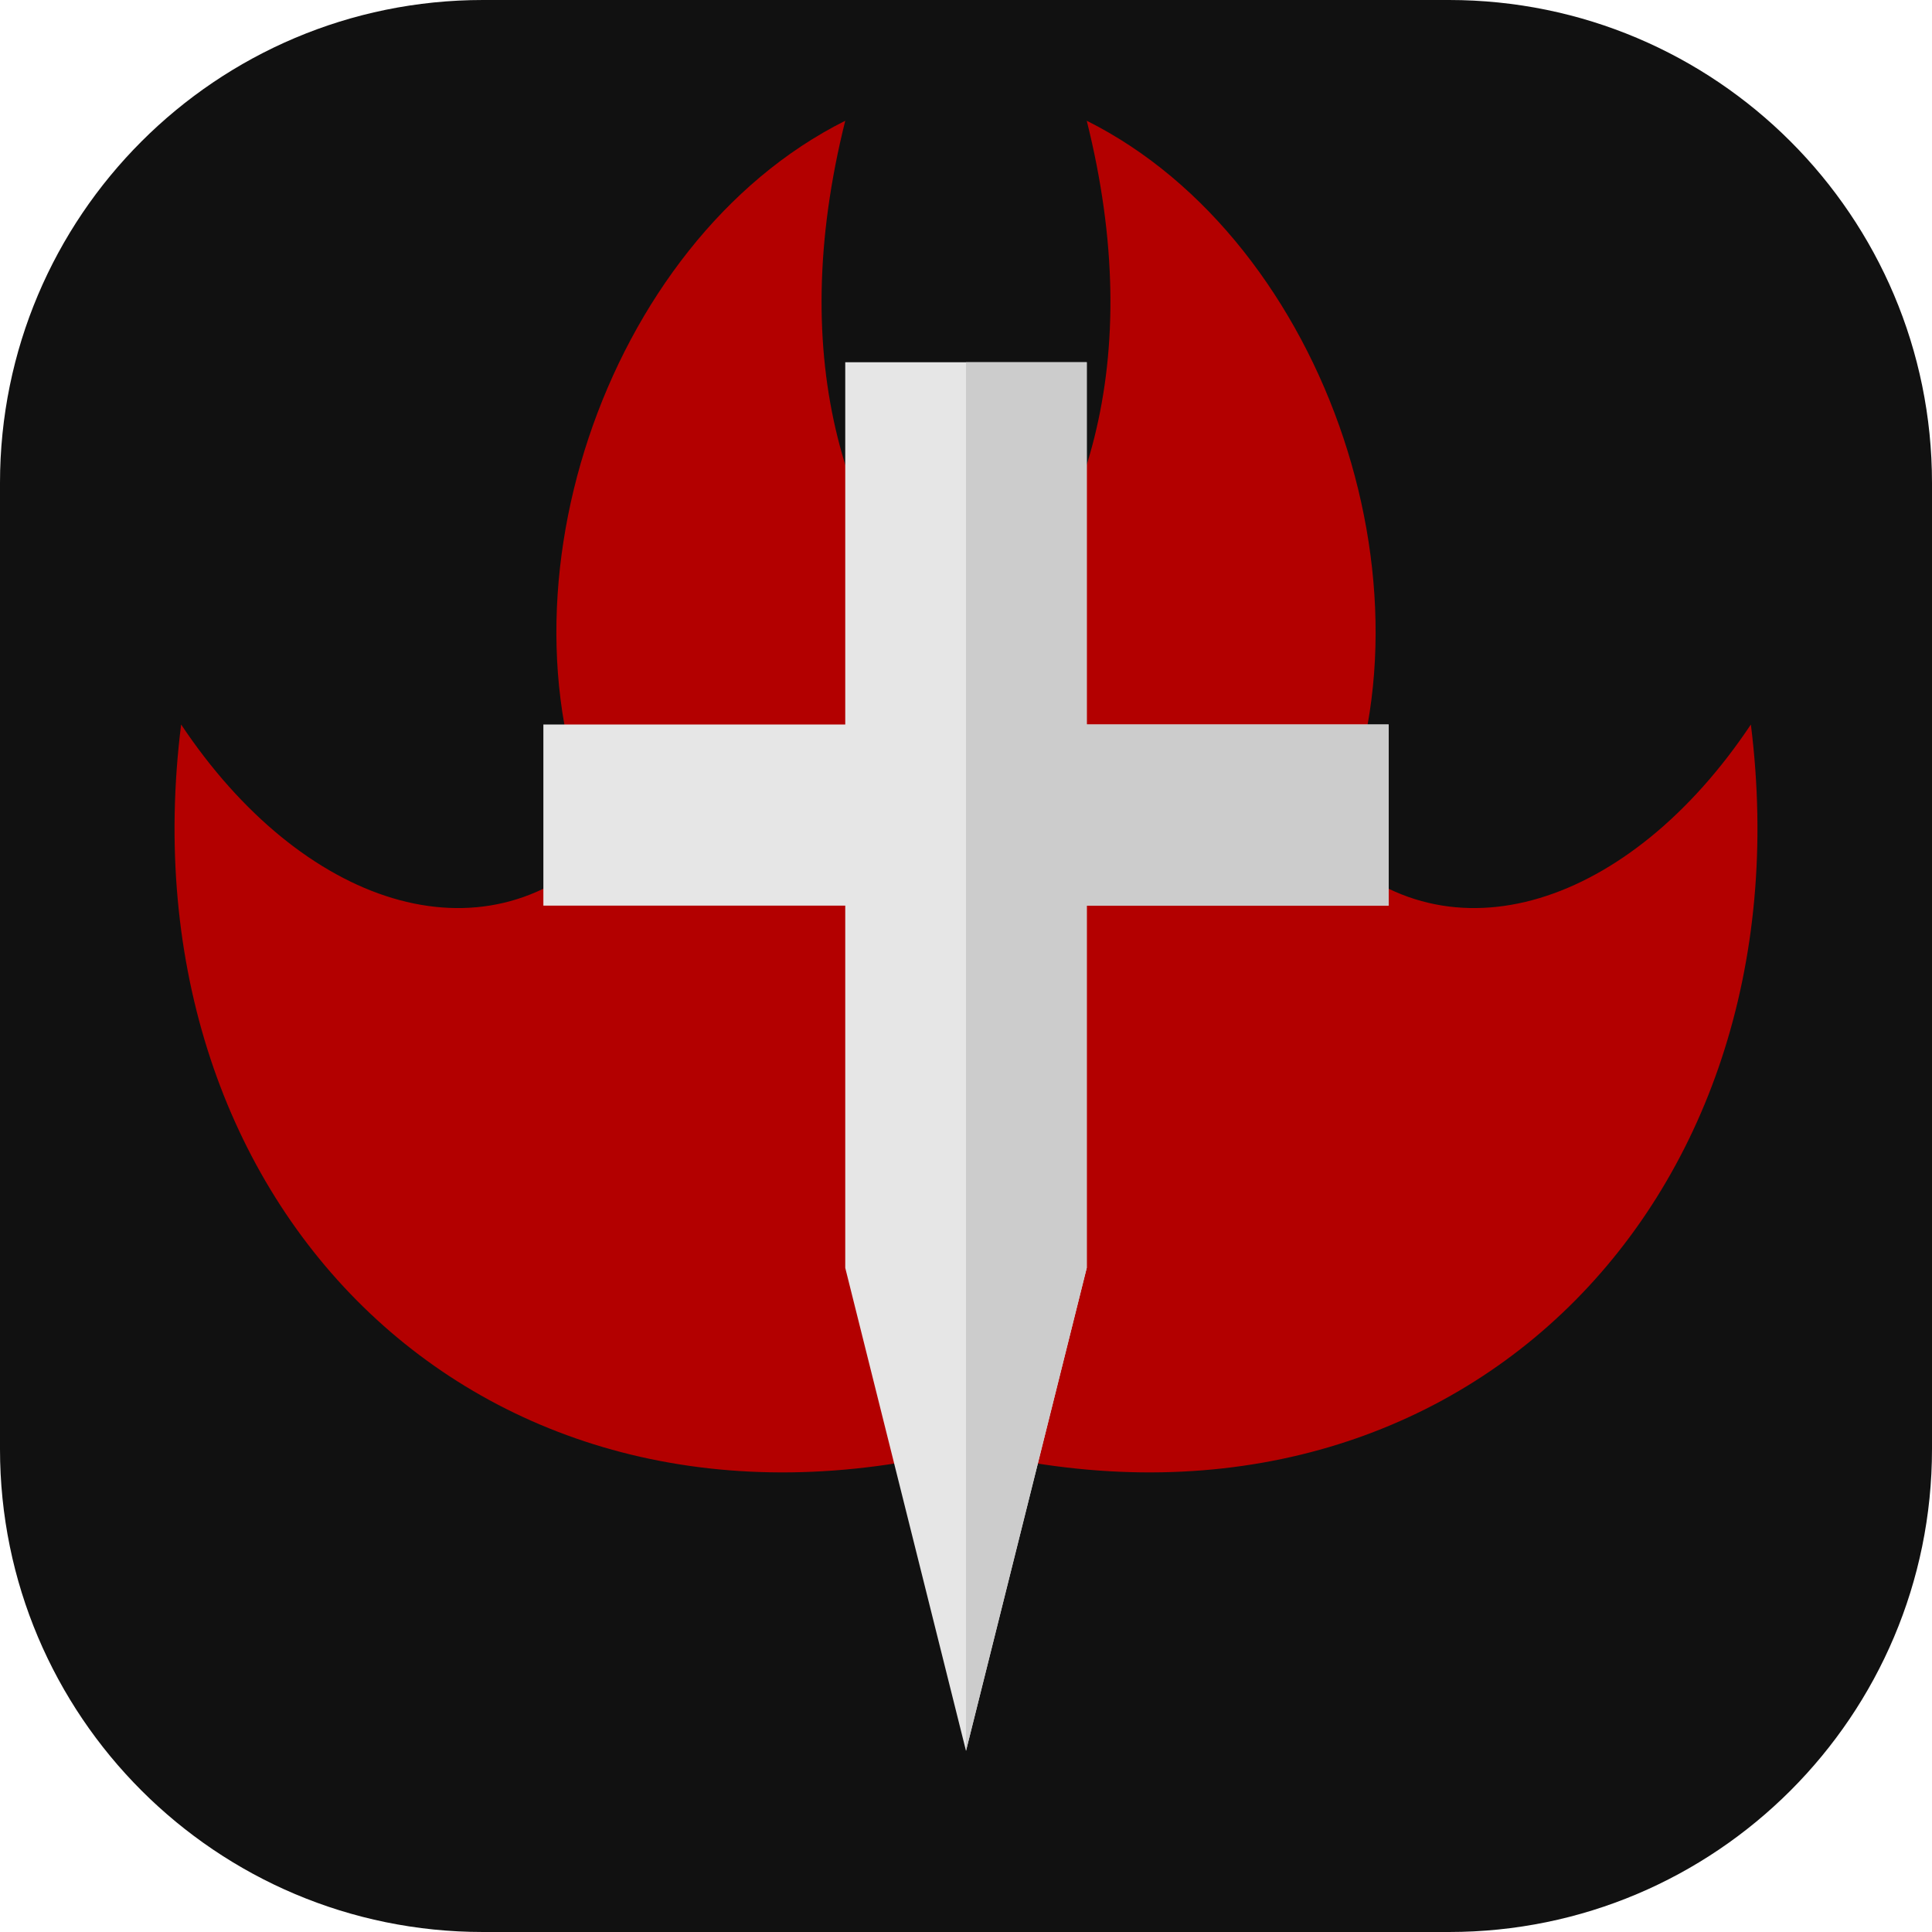
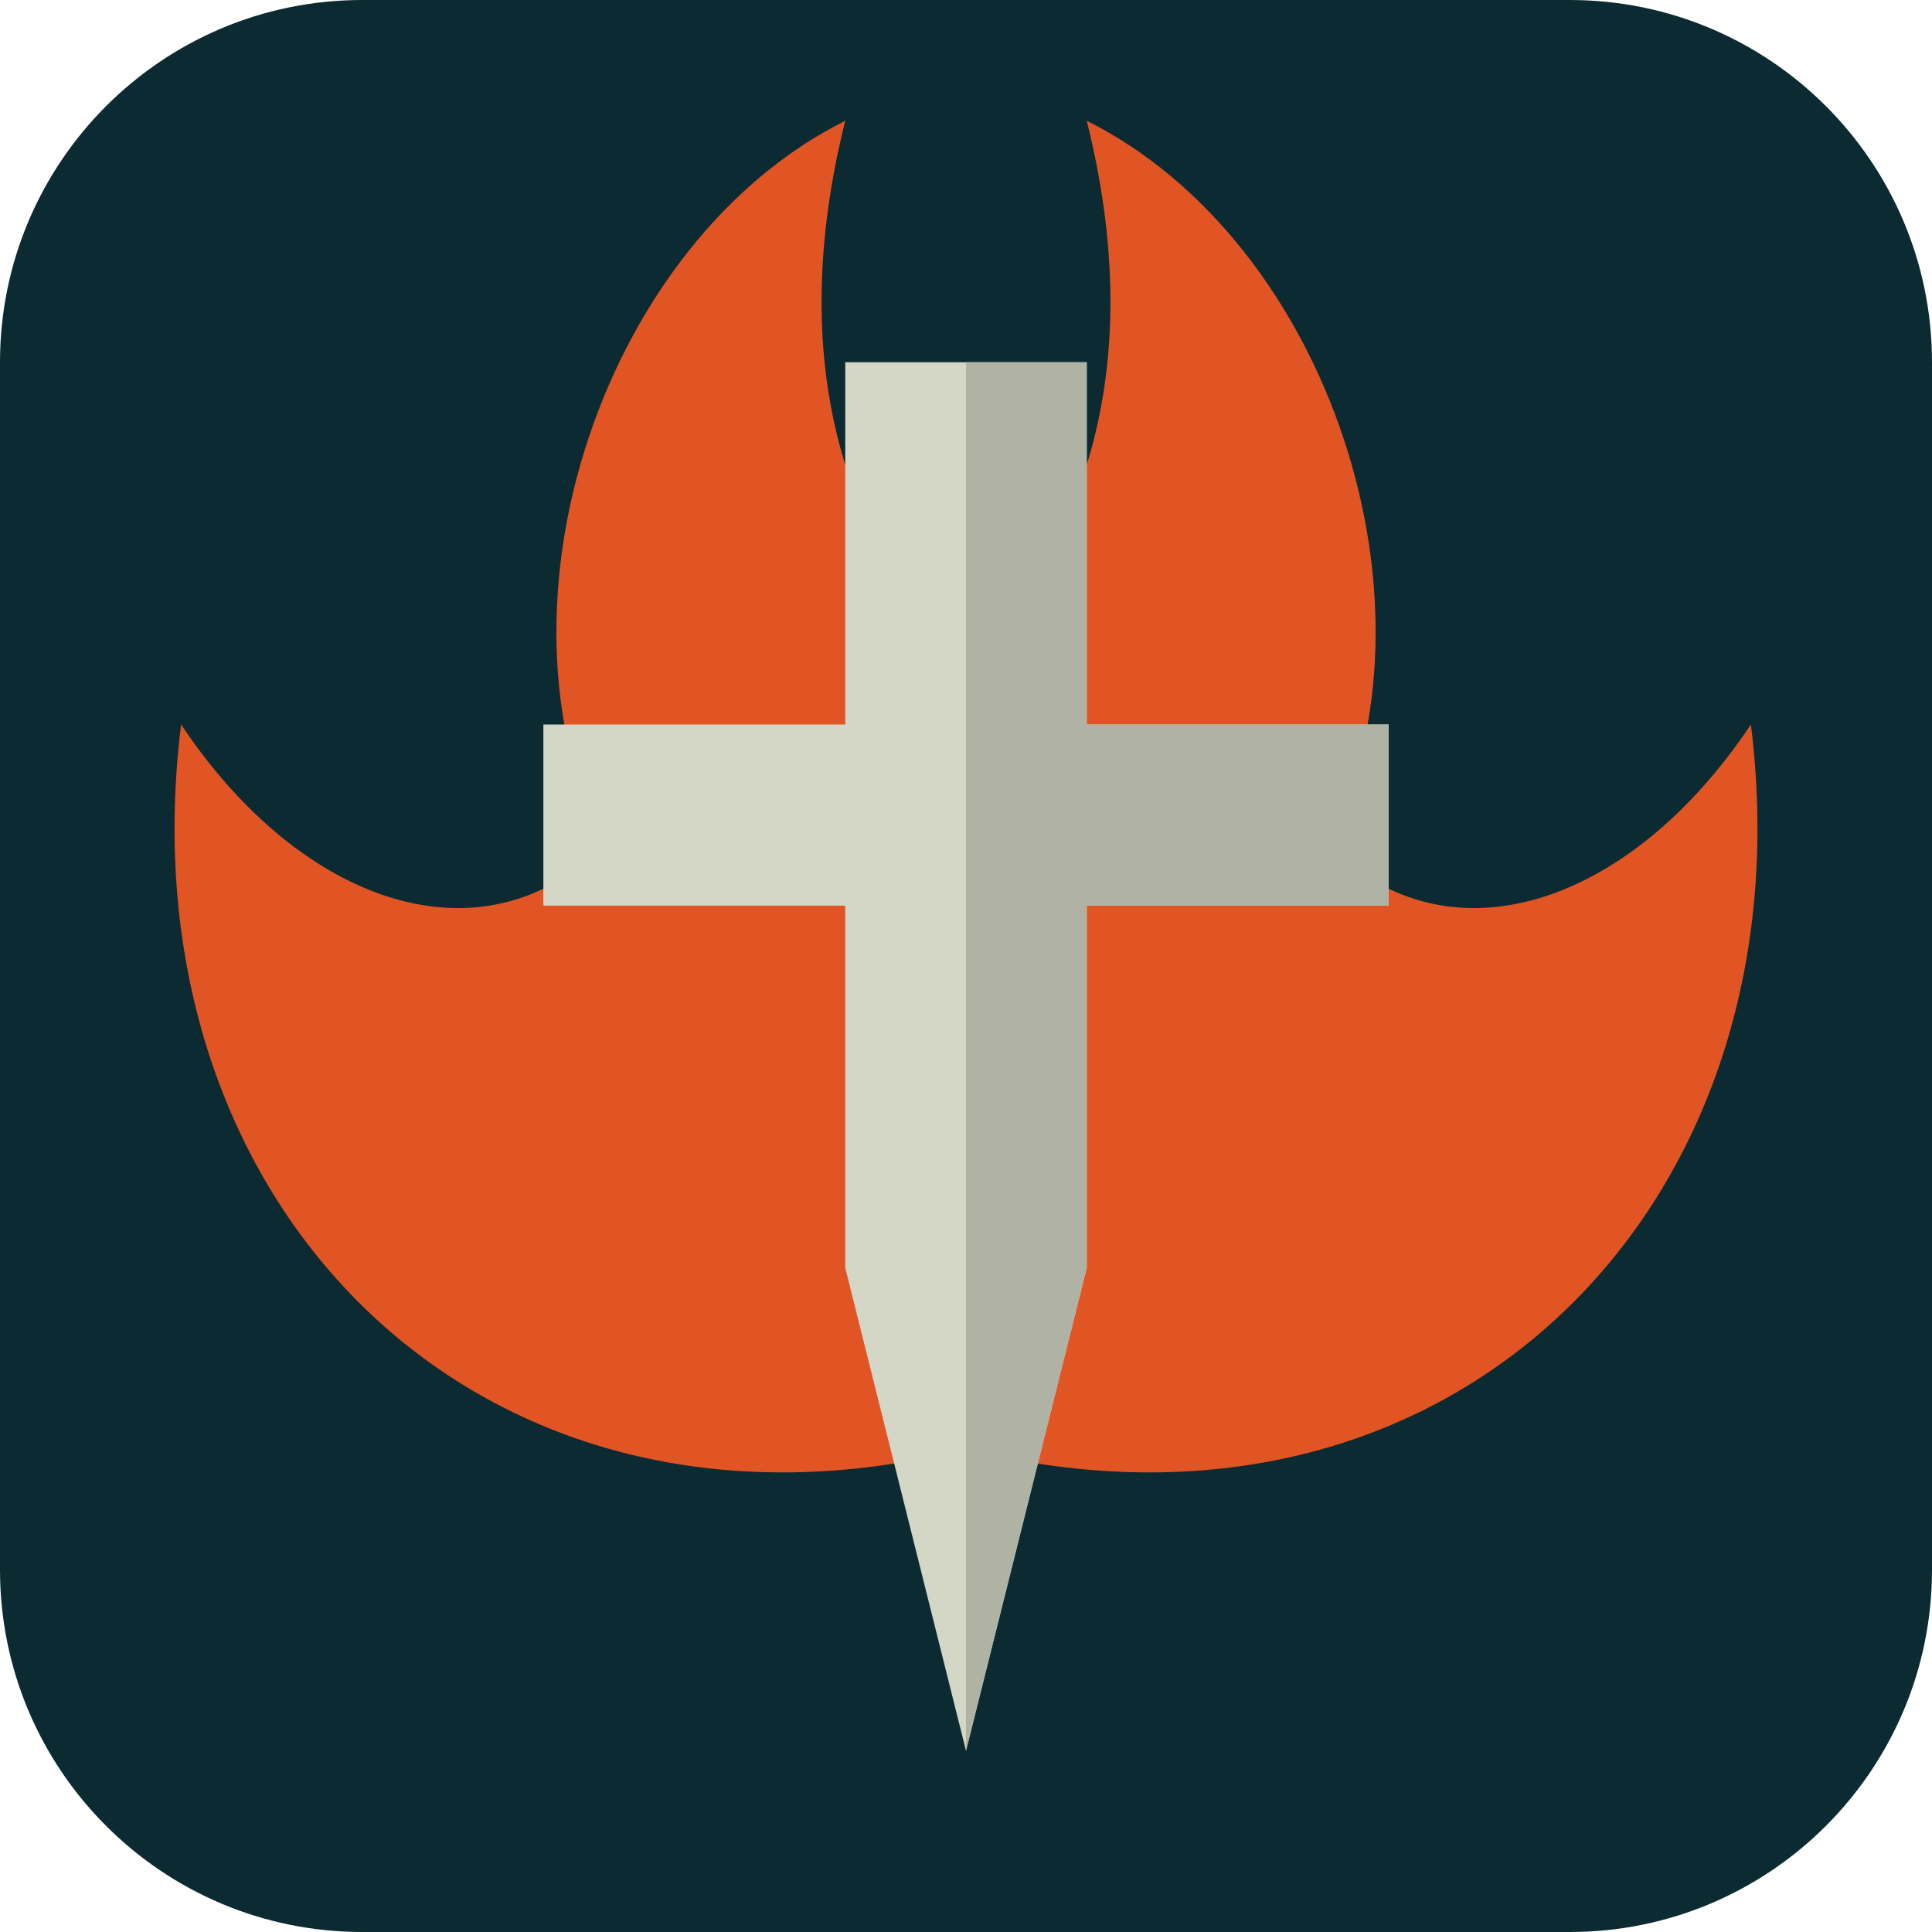
- <svg xmlns="http://www.w3.org/2000/svg" viewBox="0 0 64 64" width="100%" height="100%">
-   <rect x="0" y="0" width="64" height="64" rx="16" fill="#111111" />
-   <path d="M 32 48 C 16 52, 4 40, 6 24 C 10 30, 16 32, 20 28 C 16 20, 20 8, 28 4 C 26 12, 28 18, 32 22 C 36 18, 38 12, 36 4 C 44 8, 48 20, 44 28 C 48 32, 54 30, 58 24 C 60 40, 48 52, 32 48 Z" fill="#B30000" />
-   <path d="M 28 12 L 36 12 L 36 42 L 32 58 L 28 42 Z" fill="#E6E6E6" />
-   <path d="M 18 24 L 46 24 L 46 30 L 18 30 Z" fill="#E6E6E6" />
-   <path d="M 32 12 L 36 12 L 36 42 L 32 58 Z" fill="#CCCCCC" />
-   <path d="M 32 24 L 46 24 L 46 30 L 32 30 Z" fill="#CCCCCC" />
+ <svg xmlns="http://www.w3.org/2000/svg" viewBox="0 0 64 64" width="64" height="64">
+   <rect x="0" y="0" width="64" height="64" rx="12" fill="#0C2A31" />
+   <path d="M 32 48 C 16 52, 4 40, 6 24 C 10 30, 16 32, 20 28 C 16 20, 20 8, 28 4 C 26 12, 28 18, 32 22 C 36 18, 38 12, 36 4 C 44 8, 48 20, 44 28 C 48 32, 54 30, 58 24 C 60 40, 48 52, 32 48 Z" fill="#E15525" />
+   <path d="M 28 12 L 36 12 L 36 42 L 32 58 L 28 42 Z" fill="#D4D6C6" />
+   <path d="M 18 24 L 46 24 L 46 30 L 18 30 Z" fill="#D4D6C6" />
+   <path d="M 32 12 L 36 12 L 36 42 L 32 58 Z" fill="#B0B2A4" />
+   <path d="M 32 24 L 46 24 L 46 30 L 32 30 Z" fill="#B0B2A4" />
</svg>
